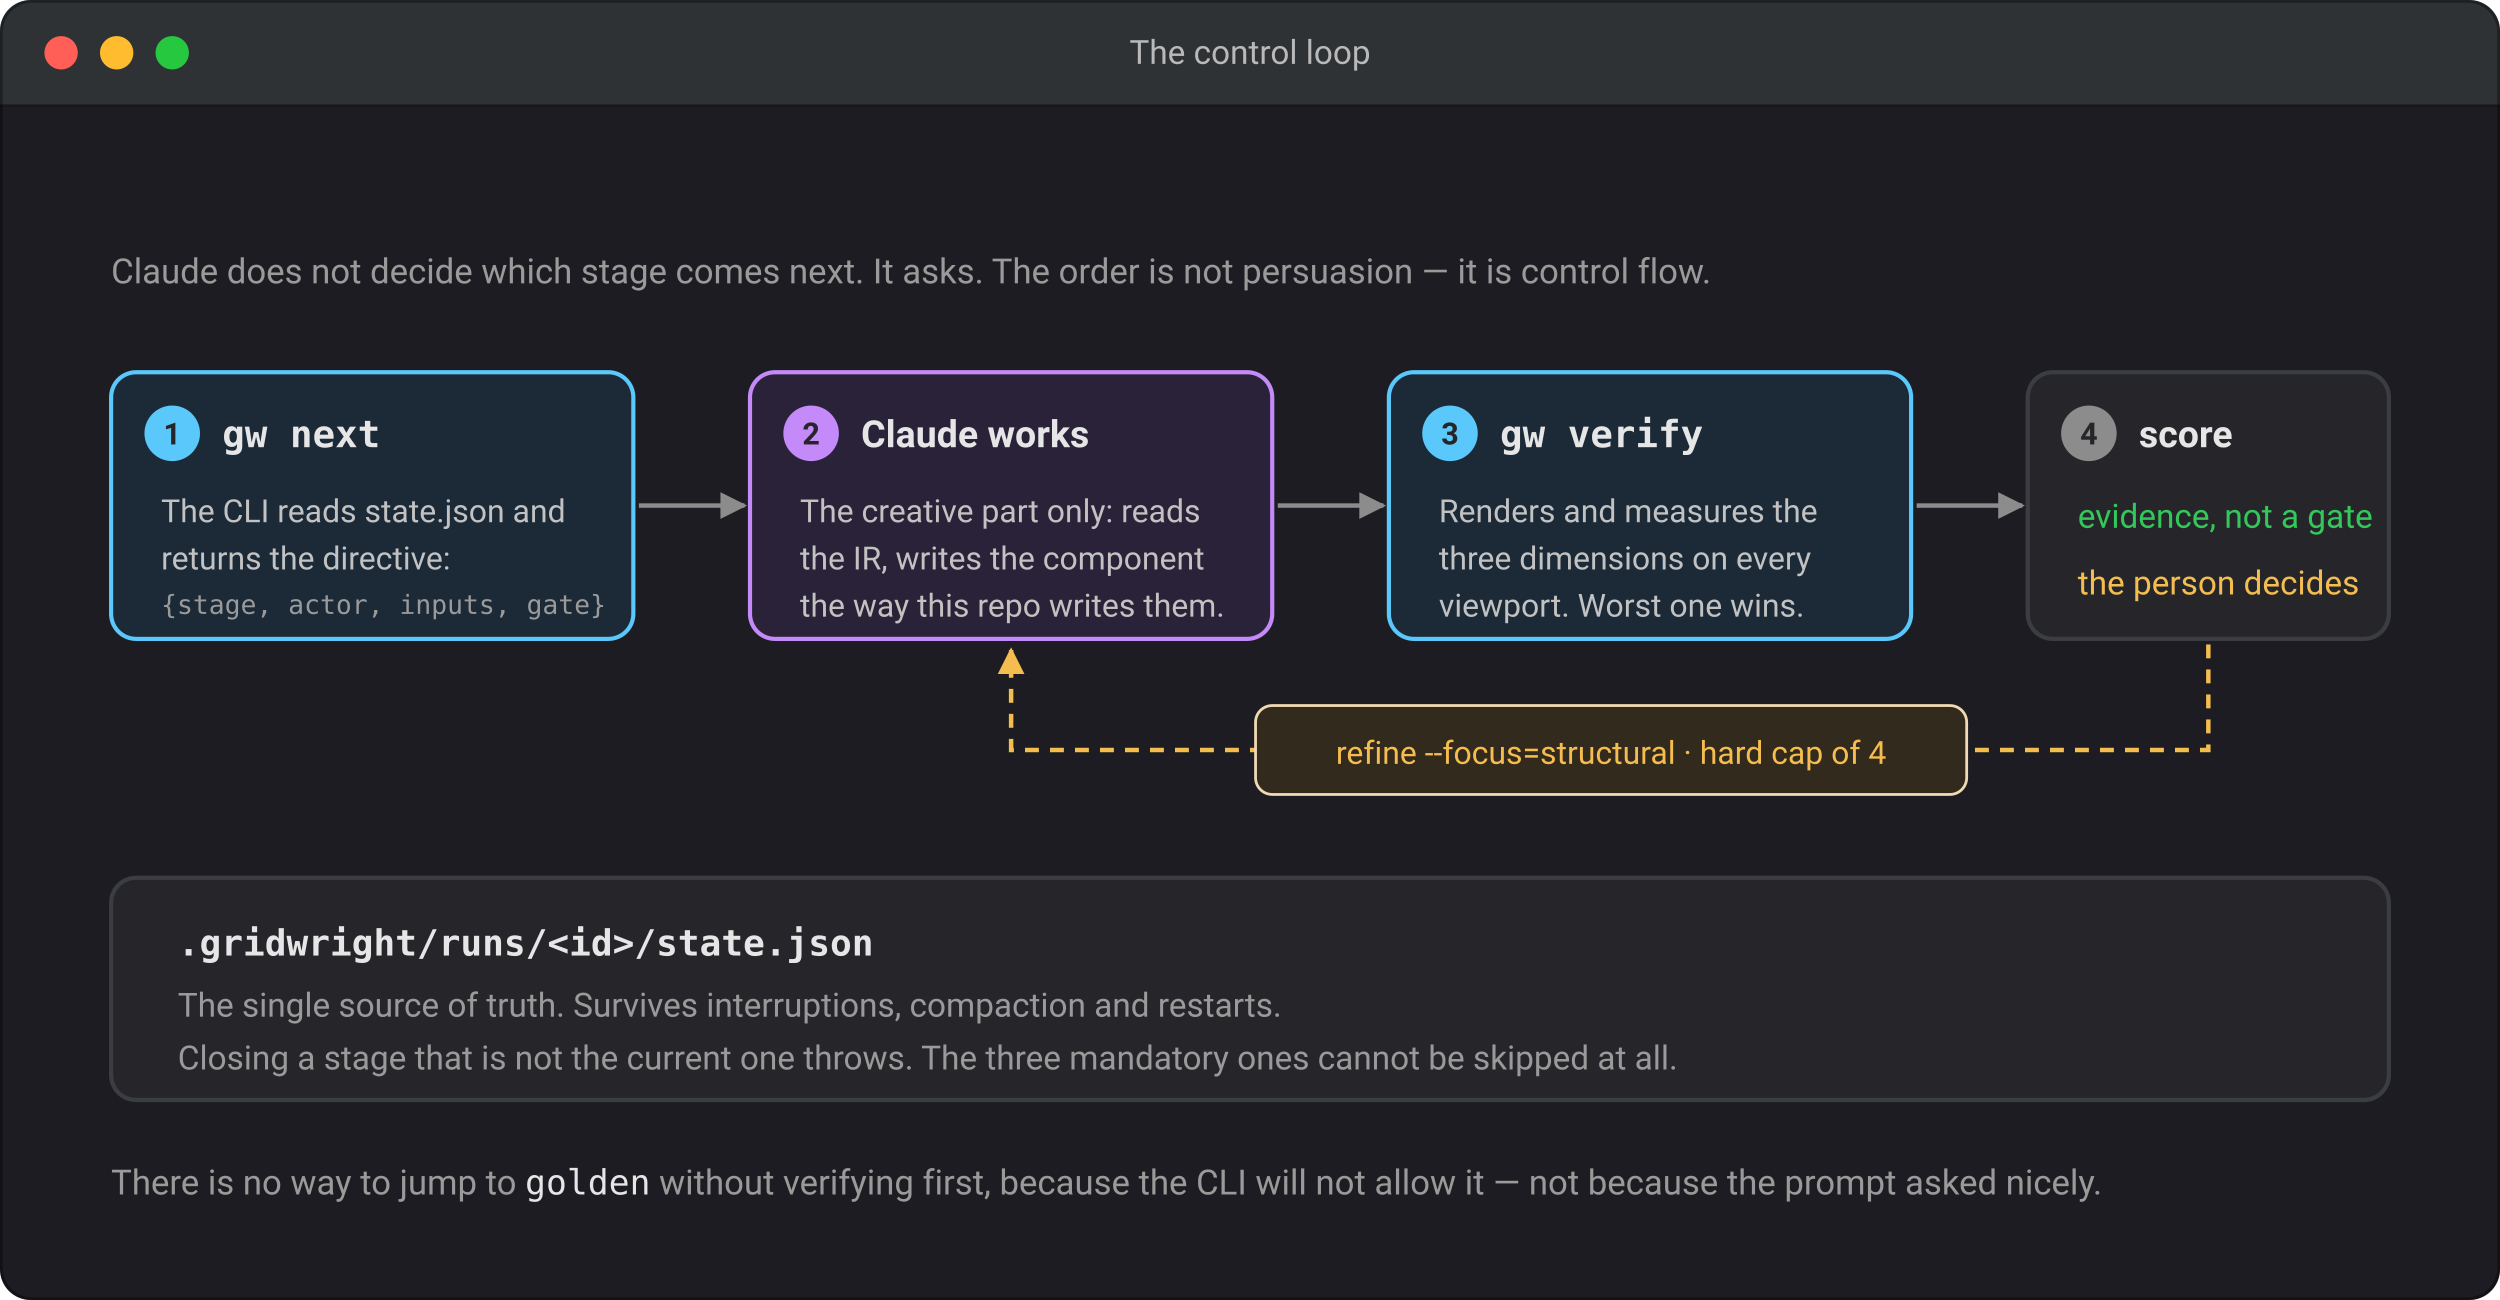
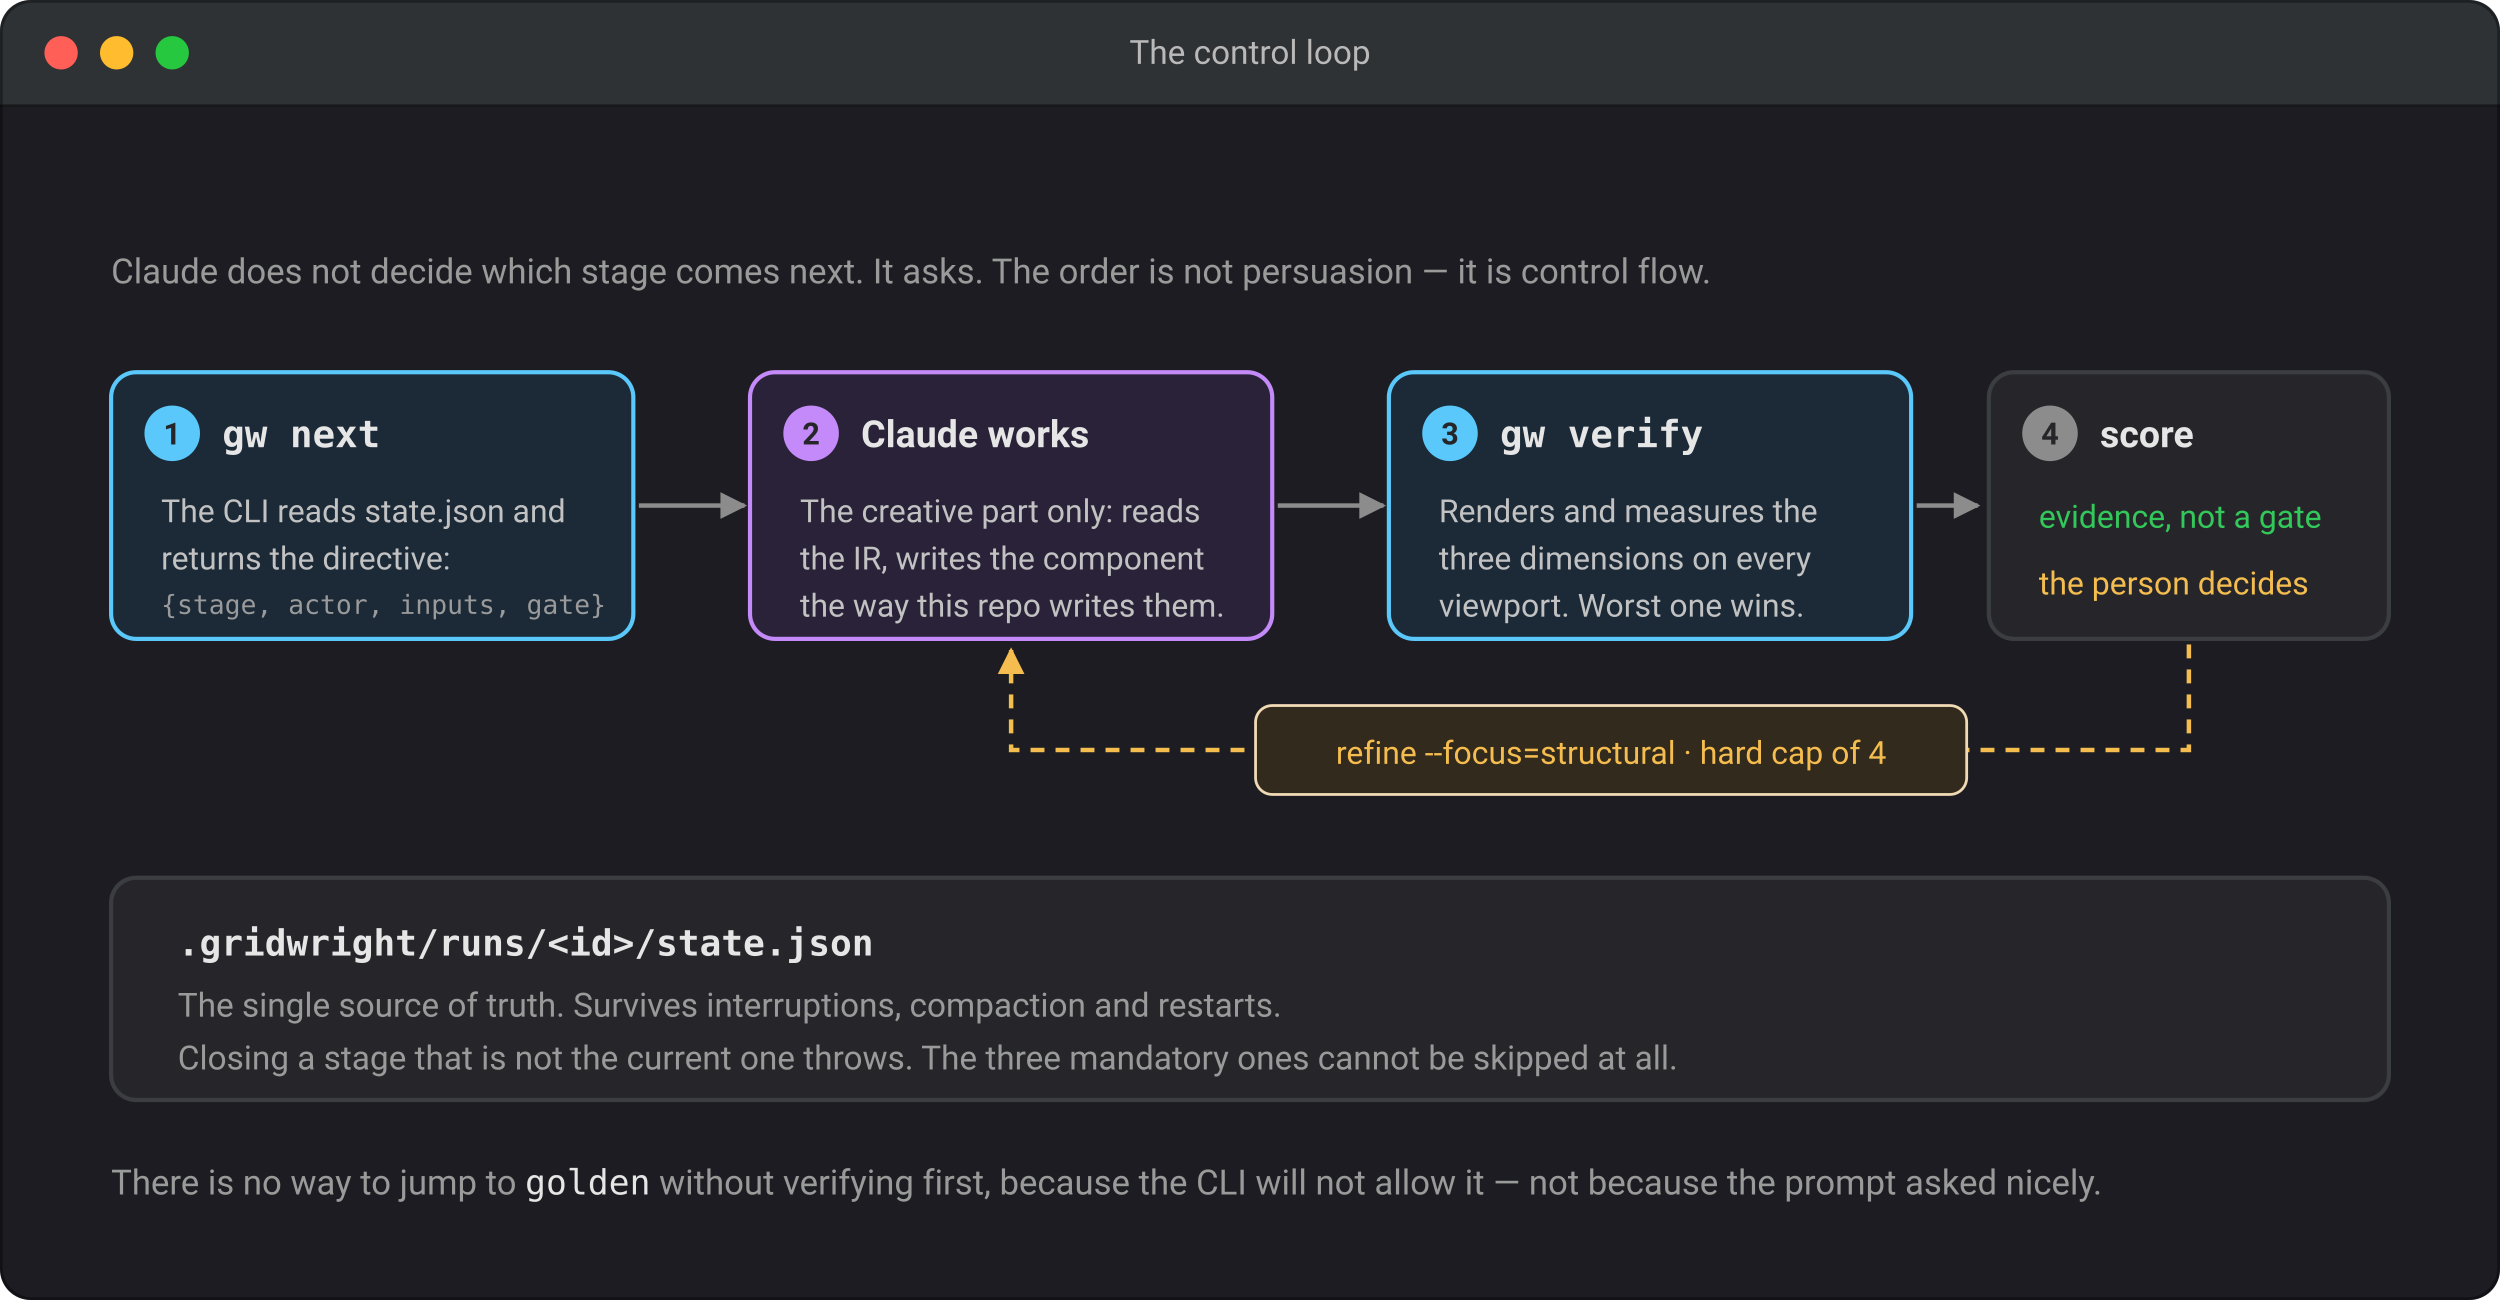
<svg xmlns="http://www.w3.org/2000/svg" viewBox="0 0 900 468" width="900" height="468" font-family="ui-sans-serif, -apple-system, BlinkMacSystemFont, Segoe UI, Roboto, sans-serif">
  <defs>
    <clipPath id="win">
      <rect x="0" y="0" width="900" height="468" rx="11" />
    </clipPath>
    <filter id="shadow" x="-10%" y="-10%" width="120%" height="130%">
      <feDropShadow dx="0" dy="6" stdDeviation="10" flood-color="#000" flood-opacity=".28" />
    </filter>
  </defs>
  <g clip-path="url(#win)" filter="url(#shadow)">
    <rect x="0" y="0" width="900" height="468" fill="#1d1f21" />
    <rect x="0" y="0" width="900" height="38" fill="#2f3134" />
    <circle cx="22" cy="19.0" r="6" fill="#ff5f57" />
    <circle cx="42" cy="19.0" r="6" fill="#febc2e" />
    <circle cx="62" cy="19.0" r="6" fill="#28c840" />
    <text x="450.0" y="23.0" font-size="12" fill="#b9b9b9" text-anchor="middle">The control loop</text>
    <line x1="0" y1="38" x2="900" y2="38" stroke="#000" stroke-opacity=".35" />
    <g transform="translate(0 38)">
      <defs>
        <marker id="a" viewBox="0 0 10 10" refX="9" refY="5" markerWidth="6" markerHeight="6" orient="auto-start-reverse">
          <path d="M0 0 L10 5 L0 10 z" fill="#8c8c8c" />
        </marker>
        <marker id="r" viewBox="0 0 10 10" refX="9" refY="5" markerWidth="6" markerHeight="6" orient="auto-start-reverse">
          <path d="M0 0 L10 5 L0 10 z" fill="#f5bd4f" />
        </marker>
      </defs>
      <text x="40" y="64" font-size="12.5" fill="#9a9a9a">Claude does not decide which stage comes next. It asks. The order is not persuasion — it is control flow.</text>
      <rect x="40" y="96" width="188" height="96" rx="9" fill="#1b2a38" stroke="#5ac8fa" stroke-width="1.5" />
      <circle cx="62" cy="118" r="10" fill="#5ac8fa" />
      <text x="62" y="122" font-size="11" font-weight="700" fill="#26282b" text-anchor="middle">1</text>
      <text x="80" y="123" font-size="13.5" font-weight="600" font-family="ui-monospace, SFMono-Regular, Menlo, monospace" fill="#e6e6e6">gw next</text>
      <text x="58" y="150" font-size="11.5" fill="#c2c2c2">The CLI reads state.json and</text>
      <text x="58" y="167" font-size="11.5" fill="#c2c2c2">returns the directive:</text>
      <text x="58" y="183" font-size="9.5" font-family="ui-monospace, SFMono-Regular, Menlo, monospace" fill="#9a9a9a">{stage, actor, inputs, gate}</text>
      <line x1="230" y1="144" x2="268" y2="144" stroke="#8c8c8c" stroke-width="1.6" marker-end="url(#a)" />
      <rect x="270" y="96" width="188" height="96" rx="9" fill="#2a2338" stroke="#c58af9" stroke-width="1.5" />
      <circle cx="292" cy="118" r="10" fill="#c58af9" />
      <text x="292" y="122" font-size="11" font-weight="700" fill="#26282b" text-anchor="middle">2</text>
      <text x="310" y="123" font-size="13.5" font-weight="600" fill="#e6e6e6">Claude works</text>
      <text x="288" y="150" font-size="11.5" fill="#c2c2c2">The creative part only: reads</text>
      <text x="288" y="167" font-size="11.5" fill="#c2c2c2">the IR, writes the component</text>
      <text x="288" y="184" font-size="11.5" fill="#c2c2c2">the way this repo writes them.</text>
      <line x1="460" y1="144" x2="498" y2="144" stroke="#8c8c8c" stroke-width="1.6" marker-end="url(#a)" />
      <rect x="500" y="96" width="188" height="96" rx="9" fill="#1b2a38" stroke="#5ac8fa" stroke-width="1.5" />
      <circle cx="522" cy="118" r="10" fill="#5ac8fa" />
      <text x="522" y="122" font-size="11" font-weight="700" fill="#26282b" text-anchor="middle">3</text>
      <text x="540" y="123" font-size="13.5" font-weight="600" font-family="ui-monospace, SFMono-Regular, Menlo, monospace" fill="#e6e6e6">gw verify</text>
      <text x="518" y="150" font-size="11.5" fill="#c2c2c2">Renders and measures the</text>
      <text x="518" y="167" font-size="11.5" fill="#c2c2c2">three dimensions on every</text>
      <text x="518" y="184" font-size="11.5" fill="#c2c2c2">viewport. Worst one wins.</text>
-       <line x1="690" y1="144" x2="728" y2="144" stroke="#8c8c8c" stroke-width="1.6" marker-end="url(#a)" />
-       <rect x="730" y="96" width="130" height="96" rx="9" fill="#26282b" stroke="#3a3d41" stroke-width="1.5" />
-       <circle cx="752" cy="118" r="10" fill="#8c8c8c" />
-       <text x="752" y="122" font-size="11" font-weight="700" fill="#26282b" text-anchor="middle">4</text>
-       <text x="770" y="123" font-size="13.5" font-weight="600" fill="#e6e6e6">score</text>
-       <text x="748" y="152" font-size="12" fill="#33c85a">evidence, not a gate</text>
-       <text x="748" y="176" font-size="12" fill="#f5bd4f">the person decides</text>
-       <path d="M795 194 L795 232 L364 232 L364 196" fill="none" stroke="#f5bd4f" stroke-width="1.6" stroke-dasharray="5 4" marker-end="url(#r)" />
+       <line x1="690" y1="144" x2="712" y2="144" stroke="#8c8c8c" stroke-width="1.6" marker-end="url(#a)" />
+       <rect x="716" y="96" width="144" height="96" rx="9" fill="#26282b" stroke="#3a3d41" stroke-width="1.5" />
+       <circle cx="738" cy="118" r="10" fill="#8c8c8c" />
+       <text x="738" y="122" font-size="11" font-weight="700" fill="#26282b" text-anchor="middle">4</text>
+       <text x="756" y="123" font-size="13.5" font-weight="600" fill="#e6e6e6">score</text>
+       <text x="734" y="152" font-size="11.5" fill="#33c85a">evidence, not a gate</text>
+       <text x="734" y="176" font-size="11.5" fill="#f5bd4f">the person decides</text>
+       <path d="M788 194 L788 232 L364 232 L364 196" fill="none" stroke="#f5bd4f" stroke-width="1.6" stroke-dasharray="5 4" marker-end="url(#r)" />
      <rect x="452" y="216" width="256" height="32" rx="6" fill="#33291a" stroke="#f0d9b5" stroke-width="1" />
      <text x="580" y="237" font-size="11.5" fill="#f5bd4f" text-anchor="middle">refine --focus=structural · hard cap of 4</text>
      <rect x="40" y="278" width="820" height="80" rx="9" fill="#26282b" stroke="#3a3d41" stroke-width="1.5" />
      <text x="64" y="306" font-size="13" font-weight="600" font-family="ui-monospace, SFMono-Regular, Menlo, monospace" fill="#e6e6e6">.gridwright/runs/&lt;id&gt;/state.json</text>
      <text x="64" y="328" font-size="12" fill="#9a9a9a">The single source of truth. Survives interruptions, compaction and restarts.</text>
      <text x="64" y="347" font-size="12" fill="#9a9a9a">Closing a stage that is not the current one throws. The three mandatory ones cannot be skipped at all.</text>
      <text x="40" y="392" font-size="12.5" fill="#9a9a9a">There is no way to jump to <tspan font-family="ui-monospace, SFMono-Regular, Menlo, monospace" fill="#e6e6e6">golden</tspan> without verifying first, because the CLI will not allow it — not because the prompt asked nicely.</text>
    </g>
  </g>
  <rect x=".5" y=".5" width="899" height="467" rx="11" fill="none" stroke="#000" stroke-opacity=".35" />
</svg>
